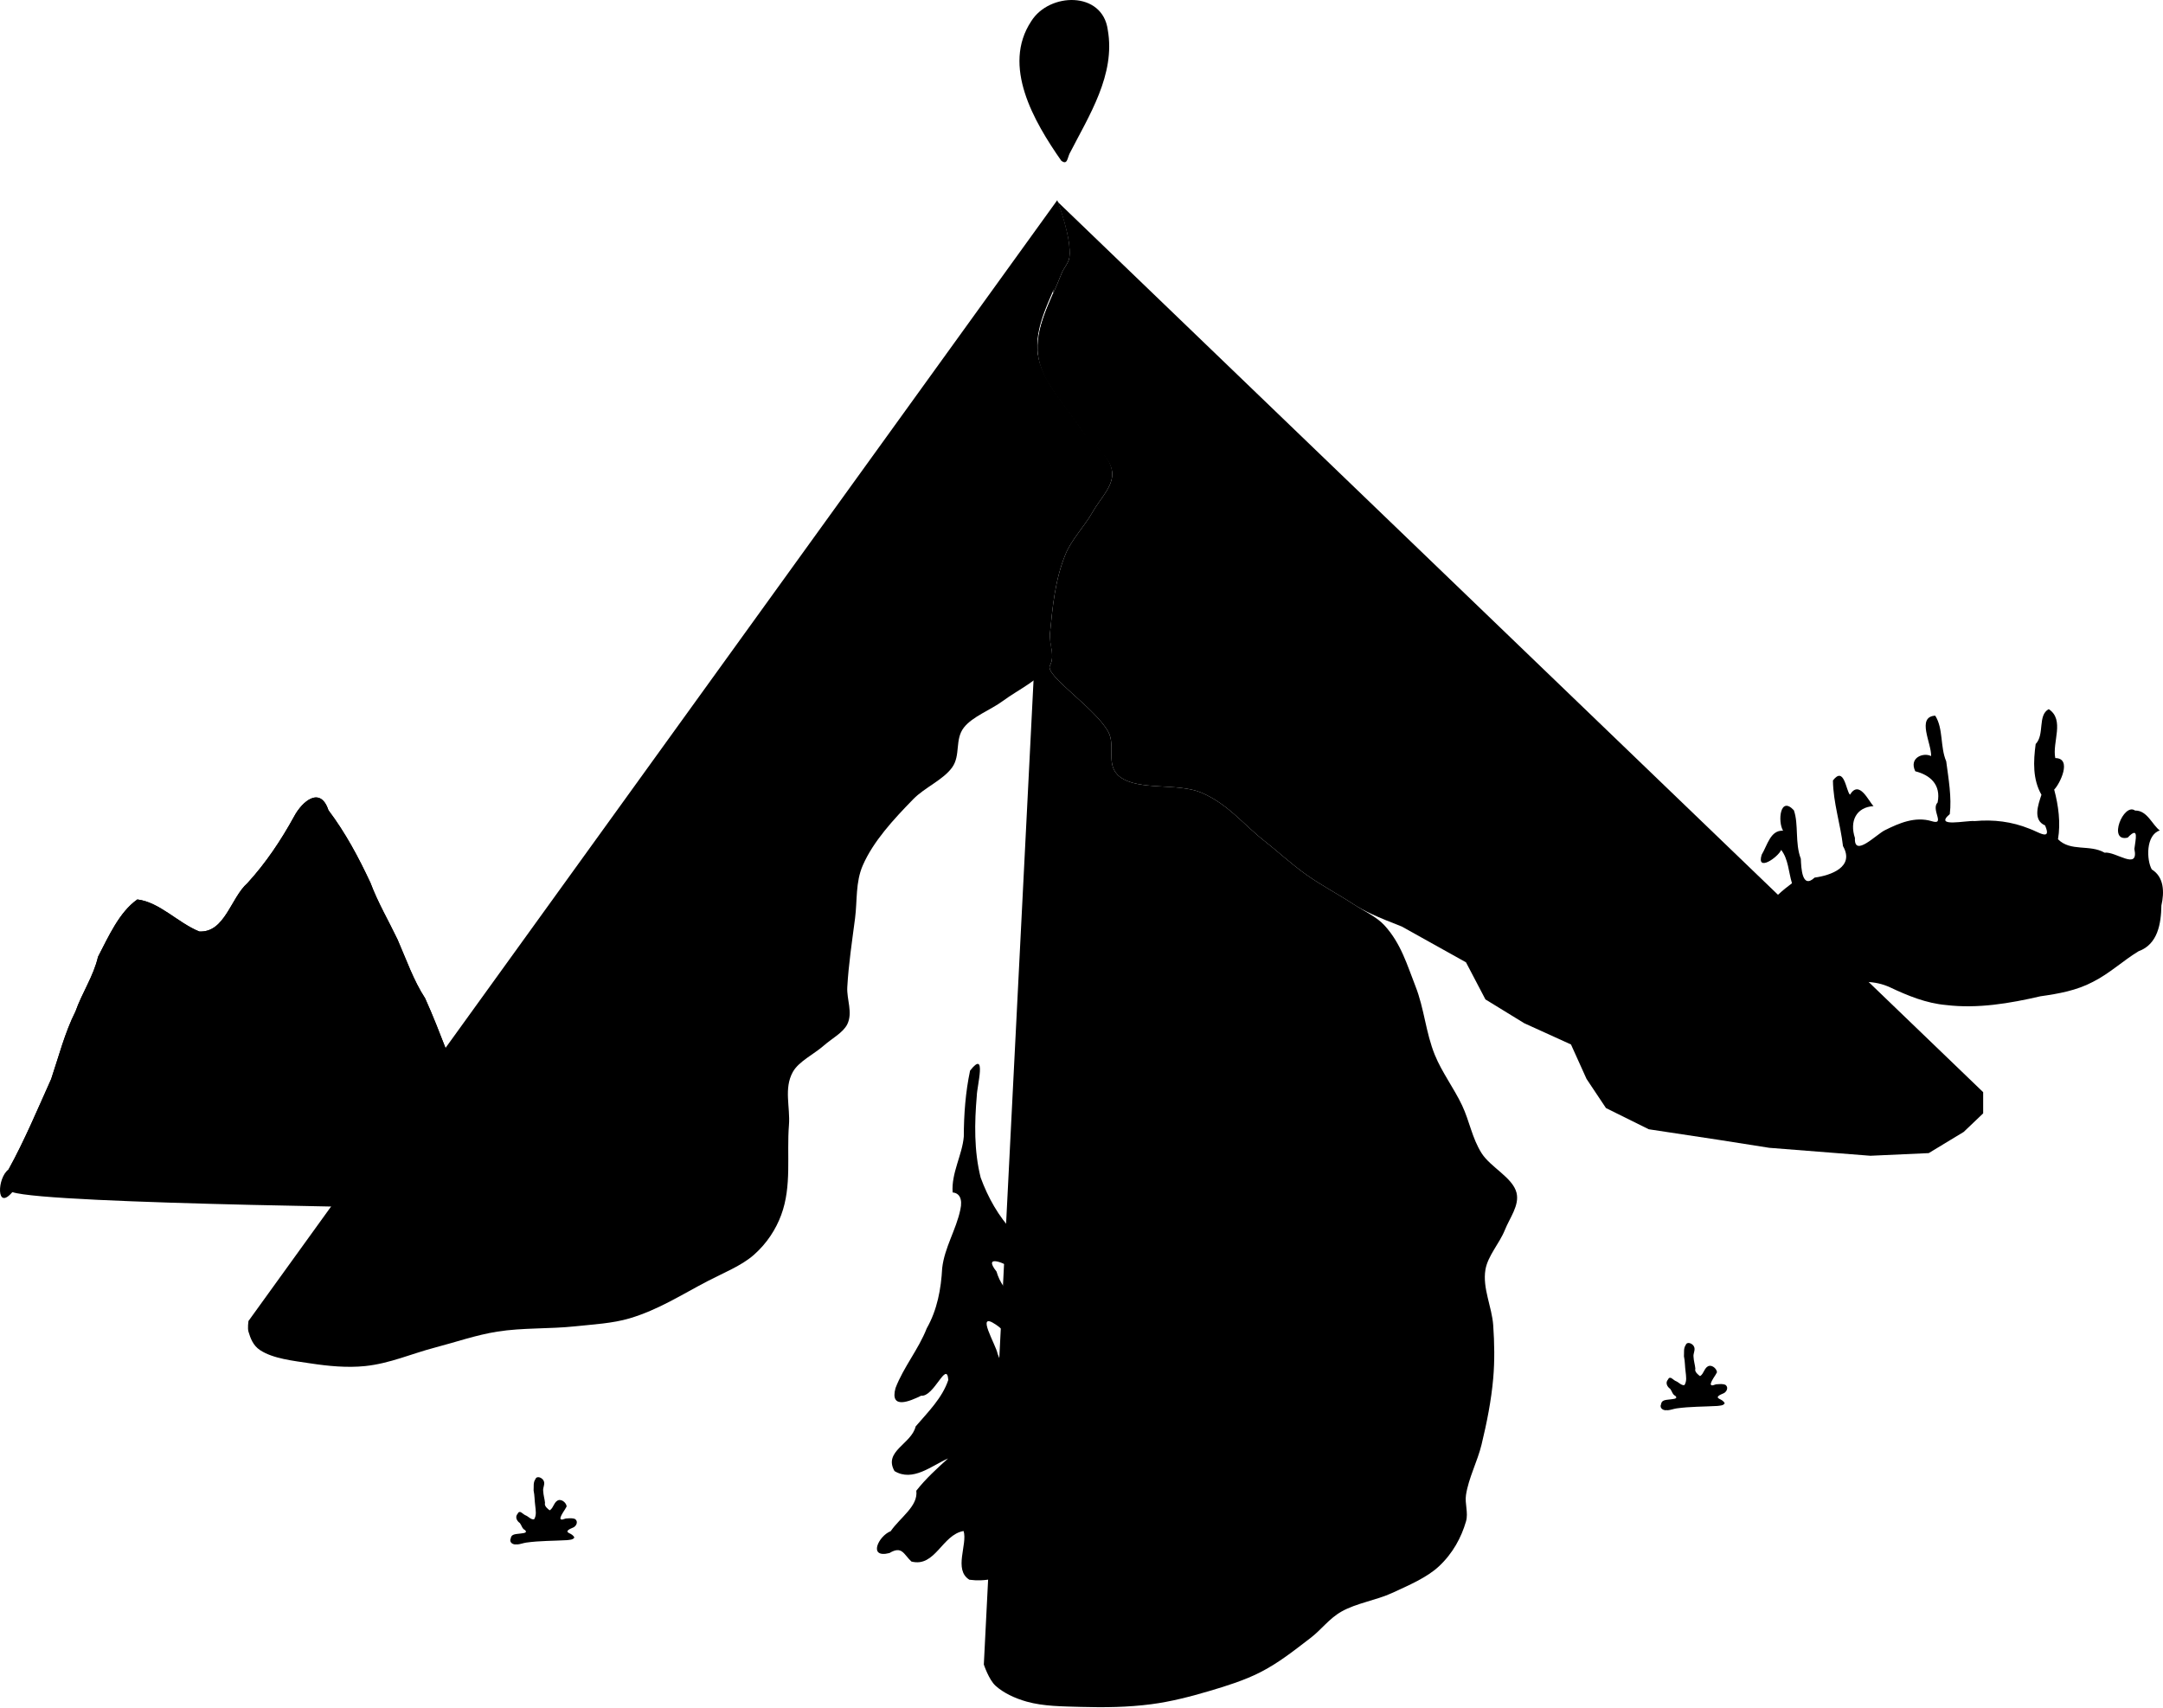
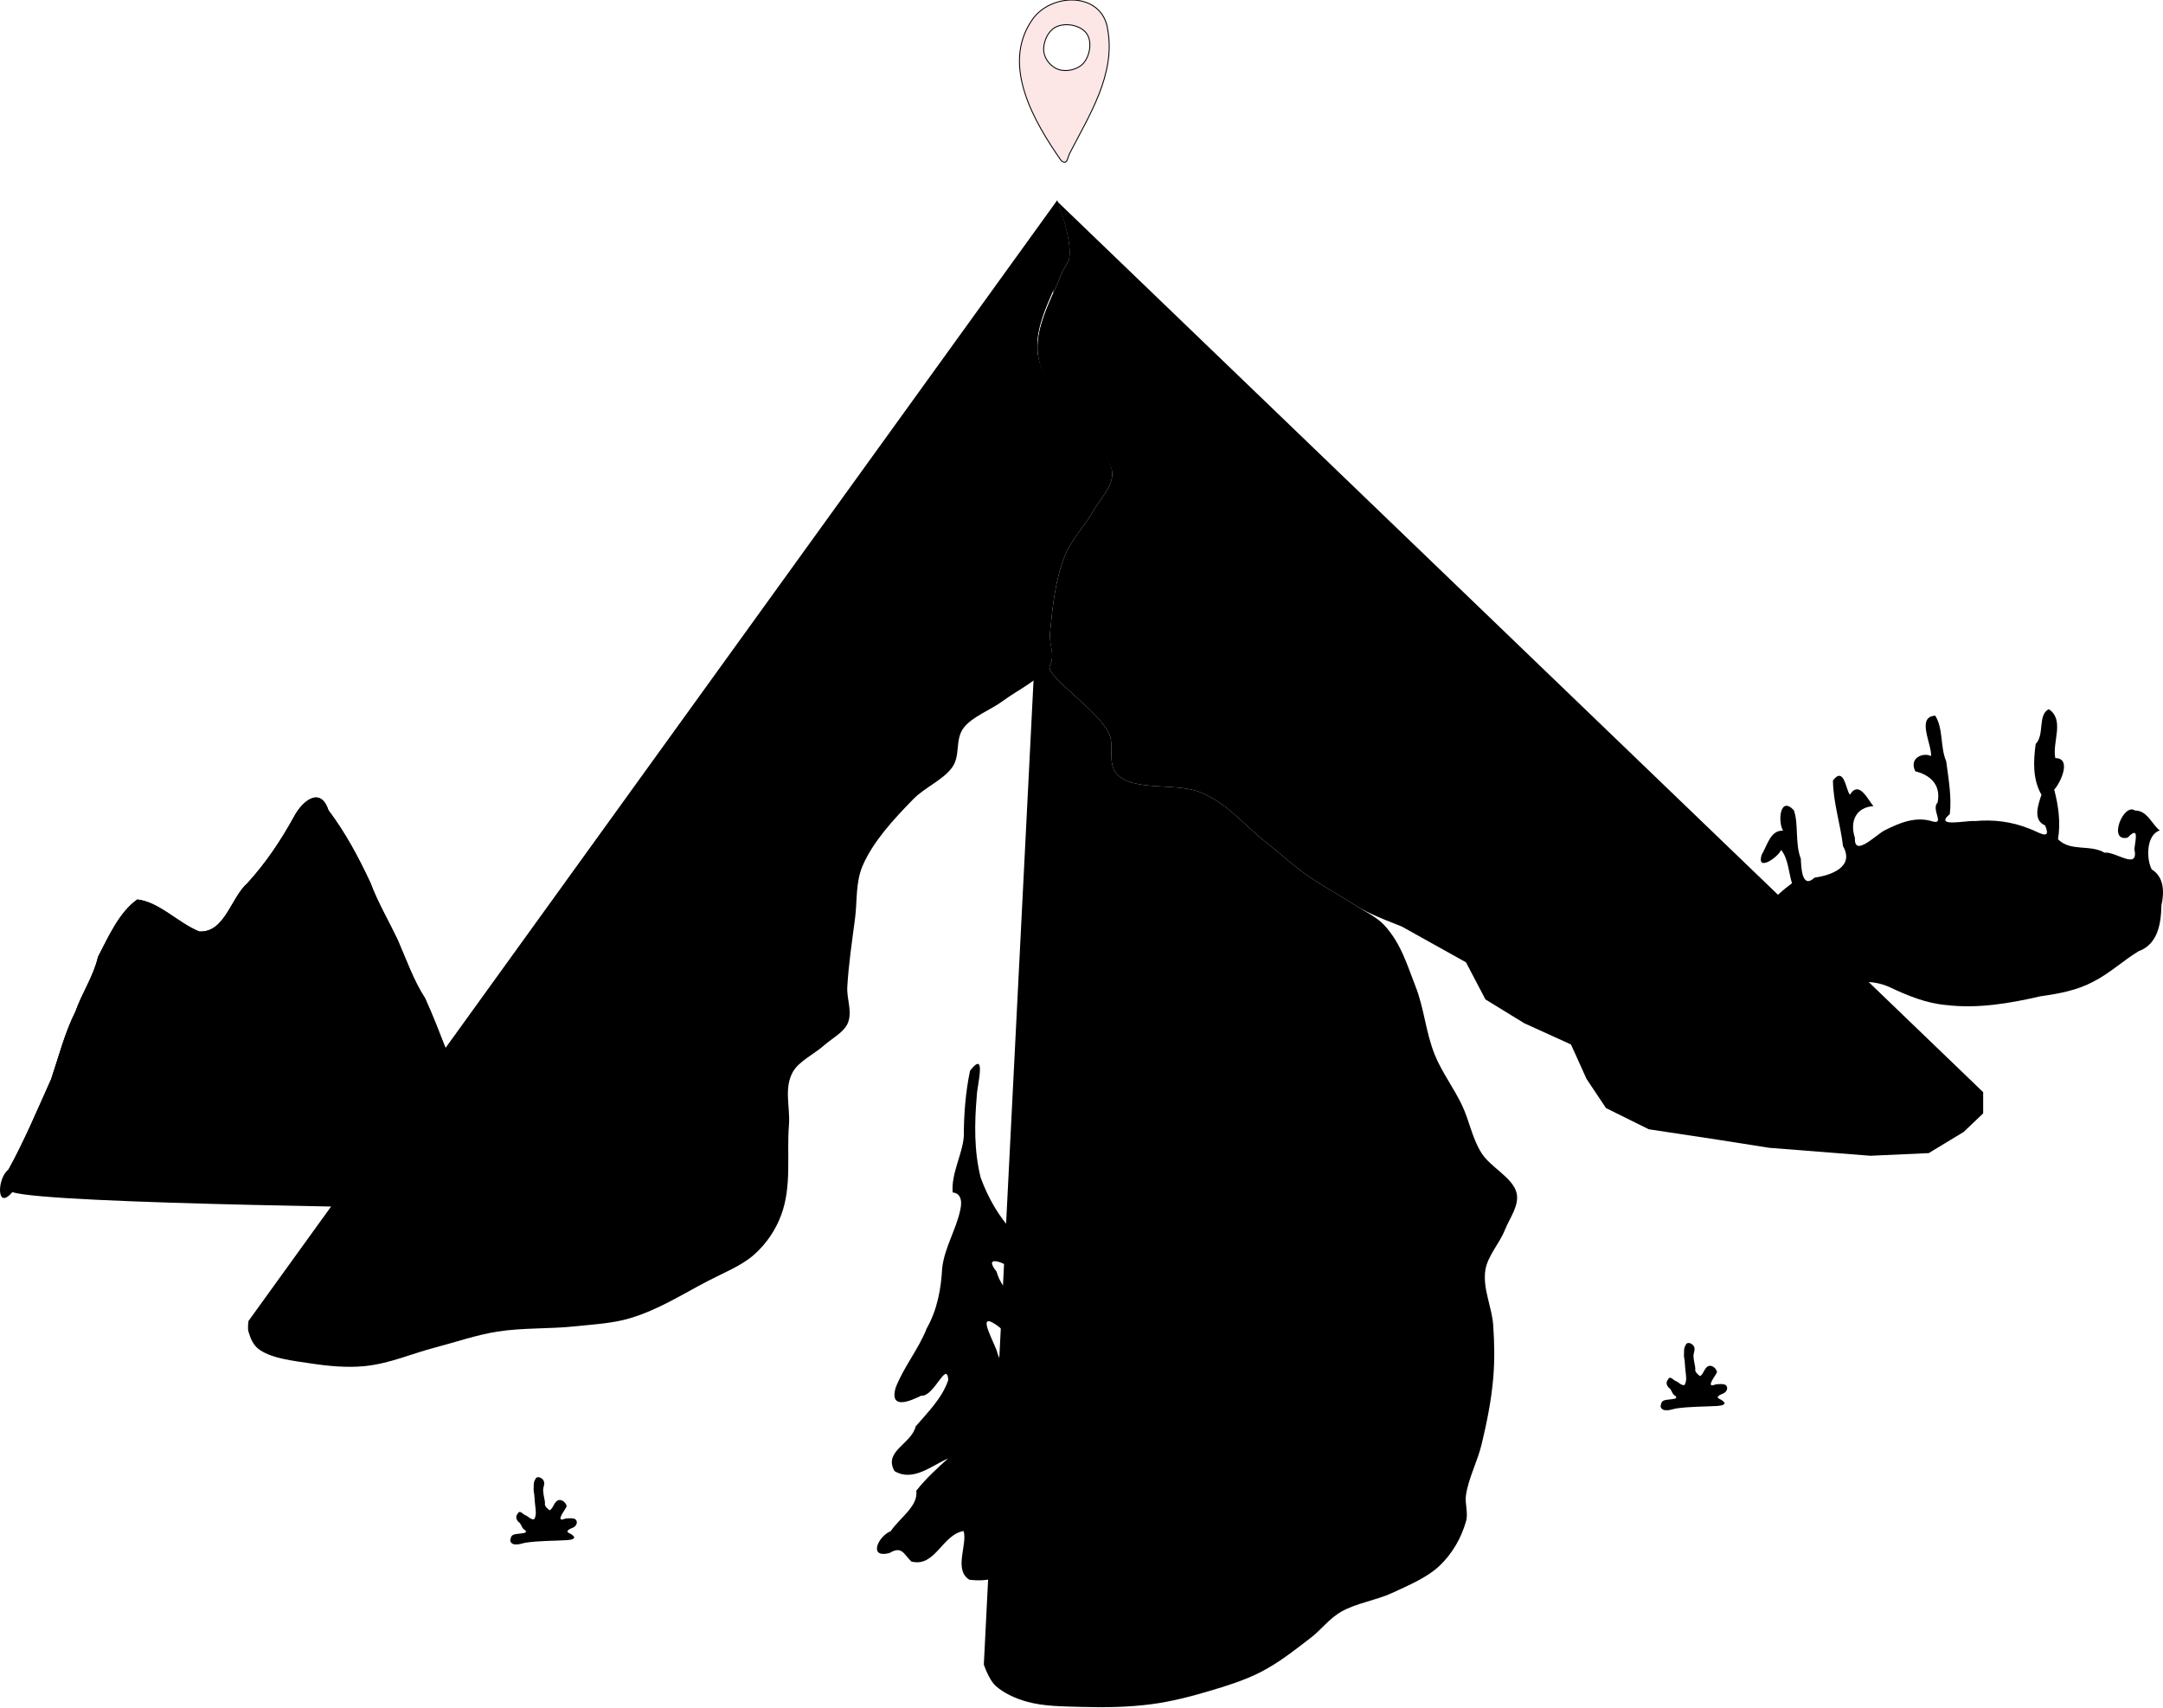
<svg xmlns="http://www.w3.org/2000/svg" id="svg4324" version="1.1" width="2333.197" height="1841.77" viewBox="0 0 2333.197 1841.77">
-   <path style="fill:#000000;fill-opacity:1;stroke:none;stroke-width:10;stroke-miterlimit:4;stroke-dasharray:none;stroke-opacity:1" d="m 1144.763,173.33 c -29.7,-42.485 -64.264,-102.266 -32.373,-150.454 19.461,-31.155 76.843,-32.732 82.531,9.264 8.615,48.304 -20.277,92.715 -41.291,133.694 -2.407,5.509 -2.477,12.32 -8.867,7.496 z" id="top-marker" />
+   <defs id="defs29" />
  <path d="m 1140.454,215.92 c 0,0 15.247,39.892 12.583,60.02 -0.794,6.001 -6.146,11.32 -8.389,17.148 -11.199,29.098 -29.204,58.645 -25.167,88.601 3.846,28.54 29.027,53.845 46.139,80.026 10.175,15.568 31.782,28.73 33.555,45.729 1.567,15.026 -13.038,28.811 -20.972,42.871 -8.763,15.53 -22.79,29.705 -29.361,45.729 -11.388,27.77 -13.975,56.972 -16.778,85.742 -1.111,11.407 5.821,23.575 0,34.297 -8.944,16.476 -32.817,27.124 -50.333,40.013 -13.435,9.886 -32.614,16.702 -41.944,28.581 -10.092,12.849 -3.356,29.724 -12.583,42.871 -9.422,13.425 -29.846,21.908 -41.944,34.297 -21.825,22.349 -43.277,45.725 -54.528,71.452 -8.025,18.352 -5.913,38.087 -8.389,57.162 -3.212,24.747 -6.99,49.485 -8.389,74.31 -0.751,13.328 6.19,27.36 0,40.013 -4.421,9.038 -16.604,15.334 -25.167,22.865 -10.965,9.645 -27.209,17.173 -33.555,28.581 -9.925,17.839 -2.673,38.112 -4.194,57.162 -2.587,32.4 3.286,65.718 -8.389,97.175 -5.674,15.289 -15.238,30.378 -29.361,42.871 -13.327,11.79 -32.983,19.542 -50.333,28.581 -27.116,14.126 -52.597,30.723 -83.889,40.013 -18.352,5.449 -38.945,6.463 -58.722,8.574 -27.764,2.963 -56.521,1.365 -83.889,5.716 -23.267,3.699 -44.792,11.34 -67.111,17.148 -25.225,6.565 -48.8,17.261 -75.5,20.007 -19.404,1.995 -39.568,0.051 -58.722,-2.858 -19.008,-2.886 -40.5,-5.086 -54.528,-14.29 -7.67,-5.033 -10.442,-12.899 -12.583,-20.007 -1.124,-3.733 0,-11.432 0,-11.432" id="mountain-route" />
  <path id="tree-route" d="m 1140.936,217.723 c 0,0 15.247,39.892 12.583,60.02 -0.794,6.001 -6.146,11.32 -8.389,17.148 -11.199,29.098 -29.204,58.645 -25.167,88.601 3.846,28.54 29.027,53.845 46.139,80.026 10.175,15.568 31.782,28.73 33.555,45.729 1.567,15.026 -13.039,28.811 -20.972,42.871 -8.763,15.53 -22.79,29.705 -29.361,45.729 -11.388,27.77 -13.975,56.972 -16.778,85.742 -1.111,11.407 5.821,23.575 0,34.297 -5.821,10.722 48.651,45.433 62.916,71.452 8.447,15.406 -3.576,36.372 12.583,48.587 20.445,15.455 62.231,6.074 88.083,17.149 28.507,12.211 45.049,34.112 67.111,51.445 15.6,12.256 29.64,25.458 46.139,37.155 15.771,11.182 33.894,20.713 50.333,31.439 11.425,7.454 25.152,13.733 33.555,22.865 18.087,19.655 24.725,43.33 33.556,65.736 9.601,24.361 11.045,50.01 20.972,74.31 7.592,18.584 20.672,35.944 29.361,54.304 8.017,16.939 10.664,35.092 20.972,51.446 9.652,15.313 33.741,26.431 37.75,42.871 3.281,13.456 -7.313,26.854 -12.584,40.013 -5.82,14.532 -18.471,27.904 -20.972,42.871 -3.337,19.968 6.989,39.945 8.389,60.02 1.327,19.032 1.669,38.142 0,57.162 -2.101,23.945 -6.854,47.784 -12.583,71.452 -4.418,18.251 -13.966,35.905 -16.778,54.303 -1.448,9.476 2.713,19.235 0,28.581 -4.988,17.182 -14.148,34.469 -29.361,48.587 -12.926,11.995 -32.239,20.248 -50.333,28.581 -17.104,7.877 -38.672,10.999 -54.528,20.006 -13.752,7.813 -21.614,19.49 -33.555,28.581 -17.143,13.051 -33.905,26.7 -54.528,37.155 -16.562,8.397 -35.578,14.427 -54.528,20.006 -20.293,5.975 -41.202,11.466 -62.916,14.29 -24.758,3.22 -50.318,3.6 -75.5,2.858 -19.755,-0.582 -40.455,-0.56 -58.722,-5.716 -12.917,-3.646 -25.172,-9.524 -33.555,-17.148 -7.163,-6.514 -12.584,-22.865 -12.584,-22.865" />
  <path id="pond-route" style="" d="m 1140.936,217.723 c 0,0 15.247,39.892 12.583,60.02 -0.794,6.001 -6.146,11.32 -8.389,17.148 -11.199,29.098 -29.204,58.645 -25.167,88.601 3.846,28.54 29.027,53.845 46.139,80.026 10.175,15.568 31.782,28.73 33.555,45.729 1.567,15.026 -13.039,28.811 -20.972,42.871 -8.763,15.53 -22.79,29.705 -29.361,45.729 -11.388,27.77 -13.975,56.972 -16.778,85.742 -1.111,11.407 5.821,23.575 0,34.297 -5.821,10.722 48.651,45.433 62.916,71.452 8.447,15.406 -3.576,36.372 12.583,48.587 20.445,15.455 62.231,6.074 88.083,17.149 28.507,12.211 45.049,34.112 67.111,51.445 15.6,12.256 29.64,25.458 46.139,37.155 15.771,11.182 33.894,20.713 50.333,31.439 11.425,7.454 25.152,13.733 52.431,24.294 l 69.208,38.584 20.972,40.013 41.944,25.723 50.333,22.865 16.778,37.155 20.972,31.439 46.139,22.865 75.5,11.432 54.528,8.574 109.055,8.574 62.916,-2.858 37.75,-22.864 20.972,-20.007 0,-22.865" />
  <g id="g4274" transform="matrix(1.477922,0,0,1.477922,-65.38617,784.2934)">
    <path id="mountain" d="m 400.833,351.667 c -2.789,-19.699 -16.672,-35.588 -21.384,-54.792 -6.505,-17.355 -12.544,-34.772 -20.449,-51.526 -5.138,-14.688 -10.601,-29.336 -18.589,-42.664 -3.604,-13.366 -12.163,-25.805 -16.825,-39.506 -4.011,-11.724 -9.684,-19.959 -15.546,-4.222 -11.068,20.308 -30.396,-3.637 -45.533,7.986 -15.273,4.16 -30.408,2.169 -45.657,-0.004 -19.695,3.099 -22.96,20.861 -29.683,36.526 -2.622,12.108 -21.044,13.081 -17.21,-1.642 -0.114,-8.062 21.336,-26.598 0.214,-20.142 -13.061,-6.417 -27.856,10.866 -42.181,2.035 -8.314,0.705 -9.381,18.672 -14.18,25.804 -12.714,26.908 -18.618,56.79 -33.292,82.981 -6.534,16.845 -14.385,34.465 -27.262,46.859 -11.974,14.154 -11.095,-10.678 -2.762,-16.539 11.802,-21.431 21.078,-43.703 31.095,-65.973 5.61,-16.646 9.879,-33.652 17.747,-49.339 4.977,-14.022 13.177,-25.728 16.454,-39.905 7.655,-14.654 15.468,-32.563 28.691,-41.829 16.299,1.986 29.445,16.971 45.202,23.382 18.686,1.018 22.99,-24.639 35.192,-35.333 13.426,-14.692 24.473,-31.209 34.038,-48.621 5.907,-11.137 19.174,-22.331 25.035,-4.576 12.322,16.328 22.061,34.525 30.709,53.069 5.323,14.246 13.284,27.81 19.771,41.392 6.316,14.426 11.578,29.742 20.076,42.778 11.436,25.192 19.98,51.859 31.748,76.763 4.73,17.08 11.969,33.379 19.284,49.519 7.653,9.706 19.517,32.074 -4.7,27.521 z" />
    <path id="snowL" d="m 149.595,166.241 c 6.349,-7.261 37.033,4.227 21.033,-10.318 -12.664,-8.022 -30.044,-17.015 -35.028,3.914 -8.439,9.391 -3.978,13.405 7.863,8.503 2.074,-0.606 4.124,-1.298 6.131,-2.099 z" />
    <path id="snowR" d="m 245.558,152.812 c 6.409,-7.635 13.391,-10.064 22.114,-6.343 10.564,-10.379 25.535,18.095 33.463,-3.005 13.857,-14.777 -5.238,-25.513 -7.406,-40.486 -5.868,-9.445 -15.207,-27.226 -25.39,-26.657 -8.073,12.667 -16.073,25.92 -25.63,37.895 -8.115,11.431 -26.624,25.997 -23.401,39.42 9.396,-5.987 17.555,8.019 26.25,-0.824 z" />
    <path d="M 400.833,351.667 C 375.367,351.161 79.931,348.309 53.254,339.359 48.401,339.273 45.957,329.156 50.492,322.82 62.294,301.389 71.57,279.117 81.587,256.847 c 5.61,-16.646 9.879,-33.652 17.747,-49.339 4.977,-14.022 13.177,-25.728 16.454,-39.905 7.655,-14.654 15.468,-32.563 28.691,-41.829 16.299,1.986 29.445,16.971 45.202,23.382 18.686,1.018 22.99,-24.639 35.192,-35.333 13.426,-14.692 24.473,-31.209 34.038,-48.621 5.907,-11.137 19.174,-22.331 25.035,-4.576 12.322,16.328 22.061,34.525 30.709,53.069 5.323,14.246 13.284,27.81 19.771,41.392 6.316,14.426 11.578,29.742 20.076,42.778 11.436,25.192 19.98,51.859 31.748,76.763 4.73,17.08 11.969,33.379 19.284,49.519 4.805,9.706 6.226,28.751 -4.7,27.521 z" id="mountain-background" />
  </g>
  <g id="g4288" transform="matrix(1.08555,0,0,1.08555,1865.15,745.7689)">
    <path id="pondOuter" d="m 215.625,311.624 c -19.744,-1.738 -38.052,-9.257 -55.741,-17.605 -15.488,-7.132 -31.137,-6.148 -47.525,-3.036 -16.883,-0.35 -34.06,-2.114 -49.302,-9.951 C 46.821,275.955 25.091,266.621 27.022,246.25 26.003,222.029 44.46,203.94 62.49,190.625 59.092,179.59 58.872,166.517 51.753,157.5 c -3.043,7.25 -24.832,22.445 -19.382,4.809 5.691,-9.497 8.678,-24.6 21.277,-23.913 -5.473,-8.92 -3.05,-35.126 10.709,-20.302 4.929,13.777 0.905,32.708 6.919,48.155 0.4,9.113 1.13,30.591 13.709,18.75 16.185,-2.171 40.037,-10.6 28.19,-31.301 -2.504,-21.859 -9.746,-43.211 -9.985,-65.23 11.266,-14.744 12.948,10.287 16.9,14.17 9.417,-15.261 18.48,6.604 23.44,11.313 -17.347,1.146 -23.963,15.077 -18.484,31.688 -1.039,19.974 21.577,-3.882 29.877,-7.765 13.745,-6.834 29.875,-13.954 46.453,-8.911 14.017,4.296 -1.126,-11.551 5.835,-18.606 3.56,-17.931 -7.656,-27.351 -22.22,-30.994 -6.611,-13.869 8.523,-18.938 15.723,-15.086 0.691,-12.201 -14.914,-39.056 4.109,-40.175 8.218,12.888 4.753,31.001 10.926,45.362 2.249,17.149 5.601,35.931 3.547,52.463 -16.436,13.814 17.116,5.969 24.698,6.926 18.698,-1.747 37.001,0.518 54.387,7.549 8.426,2.878 22.693,13.053 15.562,-3.279 -12.448,-5.26 -6.803,-20.674 -3.556,-30.429 -8.793,-15.321 -8.079,-33.14 -5.758,-50.394 9.154,-9.455 1.724,-28.72 13.003,-34.673 16.149,10.709 3.28,32.7 6.493,48.618 17.199,0.112 4.417,25.932 -1.095,31.299 4.246,15.776 6.557,33.264 3.794,49.354 12.543,12.607 31.43,4.822 46.265,13.338 11.121,-1.507 34.274,18.355 29.631,-3.737 1.04,-9.018 5.032,-23.502 -6.64,-11.219 -20.219,4.785 -4.054,-35.142 7.313,-26.898 12.136,-0.31 17.107,14.342 24.597,19.781 -14.008,4.441 -13.287,29.303 -7.991,38.711 12.368,7.625 12.543,22.734 9.571,35.808 -0.299,17.906 -3.507,38.571 -22.656,45.477 -15.37,9.292 -28.859,22.157 -45.371,30.439 -16.353,8.642 -34.129,11.787 -52.157,14.329 -30.596,7.091 -62.304,12.483 -93.761,8.696 z" style="fill:#000000" />
    <path id="pondInner" d="m 243.75,298.518 c 19.582,1.038 38.941,-2.541 57.628,-7.801 17.304,-3.479 34.851,-5.263 50.972,-13.114 19.852,-9.565 38.907,-21.579 54.834,-36.793 6.149,-13.538 12.517,-34.7 5.459,-47.845 -14.466,-13.296 -34.52,-17.14 -52.673,-22.972 -19.945,-4.267 -41.145,-5.862 -58.314,-18.022 -16.607,-8.101 -34.813,-14.257 -53.437,-11.168 -14.179,-4.302 -30.337,5.091 -46.341,1.042 -17.901,-1.111 -38.543,-2.088 -48.655,15.896 -14.185,8.121 -20.189,22.199 -32.098,31.907 -14.385,9.674 -33.009,9.014 -47.9,18.046 -16.3,4.52 -29.73,20.566 -31.547,37.377 1.549,18.097 24.991,20.913 38.487,27.897 18.118,3.149 36.532,5.48 54.769,1.855 19.835,1.081 38.982,7.767 56.023,17.774 15.175,3.861 29.98,8.07 46.148,6.139 2.215,-0.075 4.43,-0.153 6.645,-0.219 z" />
    <path id="rippleR" d="m 280,242.5 c -8.111,-7.32 -16.593,-8.079 -24.497,-1.777 -1.15,-4.053 -16.21,3.278 -7.946,-7.035 7.82,-12.311 19.258,-25.018 29.582,-6.84 10.649,6.738 24.558,-2.987 32.529,-10.766 8.879,1.55 23.438,14.185 8.143,16.585 C 303.936,227.282 294.247,253.003 280,242.5 Z" style="fill:#000000" />
    <path id="rippleL" d="m 117.801,236.567 c -11.743,-12.693 20.079,-28.285 29.562,-17.663 13.371,-2.492 36.221,-10.233 42.141,7.631 -7.935,7.992 -26.656,-2.67 -36.611,9.364 -2.096,-5.034 -13.23,-7.762 -18.918,-5.754 15.248,10.402 -12.103,10.904 -16.175,6.422 z" style="fill:#000000" />
  </g>
  <g id="g4301" transform="matrix(1.438521,0,0,1.438521,908.5574,1126.361)">
    <path id="treeOuter" d="m 95.31,401.511 c -12.083,-7.488 -1.216,-26.538 -4.345,-36.532 -16.178,2.742 -21.202,27.468 -39.12,22.884 -5.799,-5.342 -6.982,-12.058 -16.451,-6.378 -16.404,4.22 -8.243,-12.838 0.888,-16.366 7.251,-10.464 20.721,-18.776 19.226,-30.358 6.938,-8.895 15.978,-17.134 23.825,-24.184 -12.327,5.4 -26.439,17.811 -40.184,9.45 -8.482,-14.892 12.732,-20.268 15.86,-33.453 9.268,-10.827 19.961,-21.271 24.496,-34.898 -1.188,-15.113 -10.726,12.951 -20.354,11.844 -8.224,4.064 -23.749,10.794 -19.225,-5.743 6.035,-15.767 17.228,-28.973 23.403,-44.766 7.87,-13.845 10.752,-29.478 11.586,-45.182 1.743,-15.385 10.494,-28.855 13.599,-43.743 1.856,-8.186 -0.703,-12.523 -5.766,-12.962 -1.047,-14.654 7.192,-27.977 8.376,-41.924 0.038,-16.54 1.278,-33.348 4.71,-49.446 12.791,-16.333 5.115,11.785 5.036,18.816 -1.764,20.312 -2.126,41.433 2.888,61.379 5.445,14.944 13.514,29.268 24.423,40.804 6.845,8.648 22.553,29.495 0.726,28.167 -6.539,-4.769 -23.945,-11.984 -13.247,1.522 4.484,16.031 19.727,25.019 28.634,38.531 9.011,7.816 23.22,28.531 1.629,28.493 -13.495,-4.296 -19.054,-19.471 -30.603,-27.145 -16.089,-11.048 0.056,15.221 1.155,21.785 5.872,16.042 14.995,30.87 20.491,46.94 -0.254,9.547 21.195,19.167 26.171,30.997 -6.925,19.44 -22.064,-6.021 -29.76,-12.455 -6.99,3.593 11.104,19.845 17.129,24.435 13.459,11.445 33.117,8.827 47.9,17.709 5.953,15.211 -13.616,11.537 -20.579,5.844 -14.379,-2.753 -30.687,-5.605 -40.195,-17.959 -14.443,0.213 2.057,12.795 8.371,15.523 11.199,7.298 25.649,8.586 36.111,16.685 12.787,13.022 -8.704,17.174 -16.141,7.382 -12.893,-6.632 -25.99,-14.867 -37.923,-22.013 -1.951,15.065 3.193,32.417 0.805,48.385 -9.473,7.075 -21.956,9.491 -33.546,7.932 z" style="fill:#000000" />
    <path d="m 104.306,139.741 c 6.574,0.226 -5.736,-19.928 -7.645,-21.281 -0.596,7.455 -10.591,26.166 4.357,20.447 l 3.288,0.834 z M 111.25,143.75 c -2.994,-4.994 -1.994,4.649 0,0 z M 67.158,245.614 c 11.532,-7.81 15.887,-22.907 32.291,-21.01 3.737,-6.786 -4.886,-18.72 -4.104,-28.034 -8.31,-9.846 7.268,-22.53 11.177,-7.199 1.018,9.951 13.088,5.613 4.625,-0.449 -9.419,-10.704 -10.725,-24.837 -16.381,-37.212 -7.22,11.22 -8.185,30.855 -15.099,44.654 -5.292,16.629 -13.496,32.053 -22.378,46.963 -4.109,13.329 3.763,9.048 9.868,2.286 z M 53.725,362.723 c 10.69,-8.67 22.631,-15.223 30.96,-26.565 9.504,-9.226 20.929,-28.528 34.041,-12.55 16.25,11.262 4.959,-11.251 0.074,-17.465 -4.081,-13.834 7.873,-26.912 -1.718,-39.502 -5.603,-11.201 -7.616,-24.631 -14.512,-35.392 -6.104,11.79 -11.526,25.434 -20.694,35.837 -8.757,13.682 -20.675,25.112 -30.337,37.898 2.353,10.751 20.387,-5.909 28.051,-7.978 7.508,-7.088 15.255,-30.194 27.688,-21.229 5.189,10.396 -10.7,20.053 -11.719,23.86 5.933,14.278 -12.982,25.75 -20.411,36.351 -8.315,10.492 -22.817,18.444 -28.317,29.517 2.493,-0.271 4.925,-1.229 6.896,-2.782 z" id="treeInner" />
  </g>
  <path style="fill:#000000" d="m 557.379,1665.731 c -3.915,0.863 -8.541,-2.098 -6.433,-6.454 0.481,-4.708 5.663,-4.502 9.187,-5.017 2.23,-0.457 9.88,-0.27 6.195,-3.87 -3.178,-1.481 -3.575,-5.073 -5.56,-7.586 -3.27,-2.183 -5.492,-6.605 -2.408,-10.014 2.283,-4.787 5.473,0.481 8.448,1.633 3.153,1.158 5.885,4.961 9.319,4.34 2.802,-4.277 1.747,-9.753 1.238,-14.554 -0.785,-5.489 -0.583,-11.101 -1.769,-16.532 0.332,-4.066 -0.622,-8.513 1.867,-12.096 1.54,-4.313 7.243,-1.661 8.777,1.247 2.242,3.741 -0.927,7.594 -0.303,11.522 0.191,4.277 1.54,8.389 1.967,12.637 -1.193,3.509 3.29,6.823 5.08,8.09 4.474,-2.706 4.483,-9.94 10.09,-11.129 3.862,-0.415 7.885,3.47 8.158,6.967 -2.103,4.309 -5.593,7.872 -6.787,12.606 0.472,3.434 4.864,-0.052 7.106,0.307 2.974,-0.201 6.279,-0.589 9.006,0.786 3.641,2.985 0.767,8.169 -3.034,9.336 -2.513,1.109 -8.244,3.412 -3.792,5.622 2.02,0.989 4.753,2.229 5.811,4.852 -1.533,2.611 -5.233,2.401 -7.917,2.825 -14.653,0.85 -29.41,0.569 -43.969,2.623 -3.301,0.491 -6.517,1.804 -9.816,2.039 -0.154,-0.061 -0.309,-0.121 -0.463,-0.181 z" id="grass" />
  <path id="grass2" d="m 1619.009,904.041 c -3.915,0.863 -8.541,-2.098 -6.433,-6.454 0.481,-4.708 5.663,-4.502 9.187,-5.017 2.23,-0.457 9.88,-0.27 6.195,-3.87 -3.178,-1.481 -3.575,-5.073 -5.56,-7.586 -3.27,-2.183 -5.492,-6.605 -2.408,-10.014 2.283,-4.787 5.473,0.481 8.448,1.633 3.153,1.158 5.885,4.961 9.319,4.34 2.802,-4.277 1.747,-9.753 1.238,-14.554 -0.785,-5.49 -0.583,-11.101 -1.769,-16.532 0.332,-4.066 -0.622,-8.513 1.867,-12.096 1.54,-4.313 7.243,-1.661 8.777,1.247 2.242,3.741 -0.927,7.594 -0.303,11.522 0.191,4.277 1.54,8.39 1.967,12.637 -1.193,3.509 3.29,6.823 5.08,8.09 4.474,-2.706 4.483,-9.94 10.09,-11.129 3.862,-0.415 7.885,3.47 8.158,6.967 -2.103,4.309 -5.593,7.872 -6.787,12.606 0.472,3.434 4.864,-0.052 7.106,0.307 2.974,-0.201 6.279,-0.589 9.006,0.786 3.641,2.985 0.766,8.169 -3.034,9.336 -2.513,1.109 -8.243,3.412 -3.792,5.622 2.02,0.989 4.753,2.229 5.811,4.852 -1.533,2.611 -5.233,2.401 -7.917,2.825 -14.653,0.849 -29.41,0.569 -43.969,2.623 -3.301,0.491 -6.517,1.804 -9.816,2.039 -0.154,-0.061 -0.309,-0.121 -0.463,-0.181 z" style="fill:#000000" />
  <path style="fill:#000000" d="m 695.71,933.039 c -3.915,0.863 -8.541,-2.098 -6.433,-6.454 0.481,-4.708 5.663,-4.502 9.187,-5.017 2.23,-0.457 9.88,-0.27 6.195,-3.87 -3.178,-1.481 -3.575,-5.073 -5.56,-7.586 -3.27,-2.183 -5.492,-6.605 -2.408,-10.014 2.283,-4.787 5.473,0.481 8.448,1.633 3.153,1.158 5.885,4.961 9.319,4.34 2.802,-4.277 1.747,-9.753 1.238,-14.554 -0.785,-5.49 -0.583,-11.101 -1.769,-16.532 0.332,-4.066 -0.622,-8.513 1.867,-12.096 1.54,-4.313 7.243,-1.661 8.777,1.247 2.242,3.741 -0.927,7.594 -0.303,11.522 0.191,4.277 1.54,8.39 1.967,12.637 -1.193,3.509 3.29,6.823 5.08,8.09 4.474,-2.706 4.483,-9.94 10.09,-11.129 3.862,-0.415 7.885,3.47 8.158,6.967 -2.103,4.309 -5.593,7.872 -6.787,12.606 0.472,3.434 4.864,-0.052 7.106,0.307 2.974,-0.201 6.279,-0.589 9.006,0.786 3.641,2.985 0.767,8.169 -3.034,9.336 -2.513,1.109 -8.244,3.412 -3.792,5.622 2.02,0.989 4.753,2.229 5.811,4.852 -1.533,2.611 -5.233,2.401 -7.917,2.825 -14.653,0.849 -29.41,0.569 -43.969,2.623 -3.301,0.491 -6.517,1.804 -9.816,2.039 -0.154,-0.061 -0.309,-0.121 -0.463,-0.181 z" id="grass3" />
  <path id="grass4" d="m 1798.236,1520.983 c -3.915,0.863 -8.541,-2.098 -6.433,-6.454 0.481,-4.708 5.663,-4.502 9.187,-5.017 2.23,-0.457 9.88,-0.27 6.195,-3.87 -3.179,-1.481 -3.575,-5.073 -5.56,-7.586 -3.27,-2.183 -5.492,-6.605 -2.408,-10.014 2.283,-4.787 5.473,0.481 8.448,1.633 3.153,1.158 5.885,4.961 9.319,4.34 2.802,-4.277 1.747,-9.753 1.238,-14.554 -0.785,-5.489 -0.583,-11.101 -1.769,-16.532 0.332,-4.066 -0.622,-8.513 1.867,-12.096 1.54,-4.313 7.243,-1.661 8.777,1.247 2.242,3.741 -0.927,7.594 -0.303,11.522 0.191,4.277 1.54,8.389 1.967,12.637 -1.193,3.509 3.29,6.823 5.08,8.091 4.474,-2.706 4.482,-9.94 10.09,-11.129 3.862,-0.415 7.885,3.47 8.158,6.967 -2.103,4.309 -5.593,7.872 -6.787,12.606 0.472,3.434 4.864,-0.052 7.106,0.307 2.974,-0.201 6.279,-0.589 9.006,0.786 3.641,2.985 0.767,8.169 -3.034,9.336 -2.513,1.109 -8.243,3.412 -3.792,5.622 2.02,0.989 4.753,2.229 5.811,4.852 -1.533,2.611 -5.233,2.401 -7.917,2.825 -14.653,0.85 -29.41,0.569 -43.969,2.623 -3.301,0.491 -6.517,1.804 -9.816,2.039 -0.154,-0.061 -0.309,-0.121 -0.463,-0.181 z" style="fill:#000000" />
  <path id="grass5" d="m 1278.883,1166.128 c -3.915,0.863 -8.541,-2.098 -6.433,-6.454 0.481,-4.708 5.663,-4.502 9.187,-5.017 2.23,-0.457 9.88,-0.27 6.195,-3.87 -3.179,-1.482 -3.575,-5.073 -5.56,-7.586 -3.27,-2.183 -5.492,-6.605 -2.408,-10.014 2.283,-4.787 5.473,0.481 8.448,1.633 3.153,1.158 5.885,4.961 9.319,4.34 2.802,-4.277 1.747,-9.753 1.238,-14.554 -0.785,-5.489 -0.583,-11.101 -1.769,-16.532 0.332,-4.066 -0.622,-8.512 1.867,-12.096 1.54,-4.313 7.243,-1.661 8.777,1.247 2.242,3.741 -0.927,7.593 -0.303,11.522 0.191,4.277 1.54,8.389 1.967,12.637 -1.193,3.509 3.29,6.823 5.08,8.09 4.474,-2.706 4.482,-9.94 10.09,-11.129 3.862,-0.415 7.885,3.47 8.158,6.967 -2.103,4.309 -5.593,7.872 -6.787,12.606 0.472,3.434 4.864,-0.052 7.106,0.307 2.974,-0.201 6.279,-0.589 9.006,0.786 3.641,2.985 0.766,8.169 -3.034,9.336 -2.513,1.109 -8.243,3.412 -3.792,5.622 2.02,0.989 4.753,2.229 5.811,4.852 -1.533,2.611 -5.233,2.401 -7.917,2.825 -14.653,0.849 -29.41,0.569 -43.969,2.623 -3.301,0.491 -6.517,1.804 -9.816,2.039 -0.154,-0.061 -0.309,-0.121 -0.463,-0.181 z" style="fill:#000000" />
+   <path id="top-marker" style="fill:#fce6e6;fill-opacity:1;fill-rule:evenodd;stroke:#000000;stroke-width:1px;stroke-linecap:butt;stroke-linejoin:miter;stroke-opacity:1" d="m 1125.966,55.93 c -1.224,-9.895 4.181,-22.491 13.138,-26.873 10.047,-4.915 26.203,-2.132 32.844,6.867 6.351,8.606 3.918,23.78 -2.986,31.949 -5.984,7.08 -18.029,9.947 -26.873,7.166 -7.95,-2.5 -15.101,-10.838 -16.124,-19.109 z m 18.796,117.4 c -29.7,-42.485 -64.264,-102.266 -32.373,-150.454 19.461,-31.155 76.843,-32.732 82.531,9.264 8.615,48.304 -20.277,92.715 -41.291,133.694 -2.407,5.509 -2.477,12.32 -8.867,7.496 z" />
</svg>
